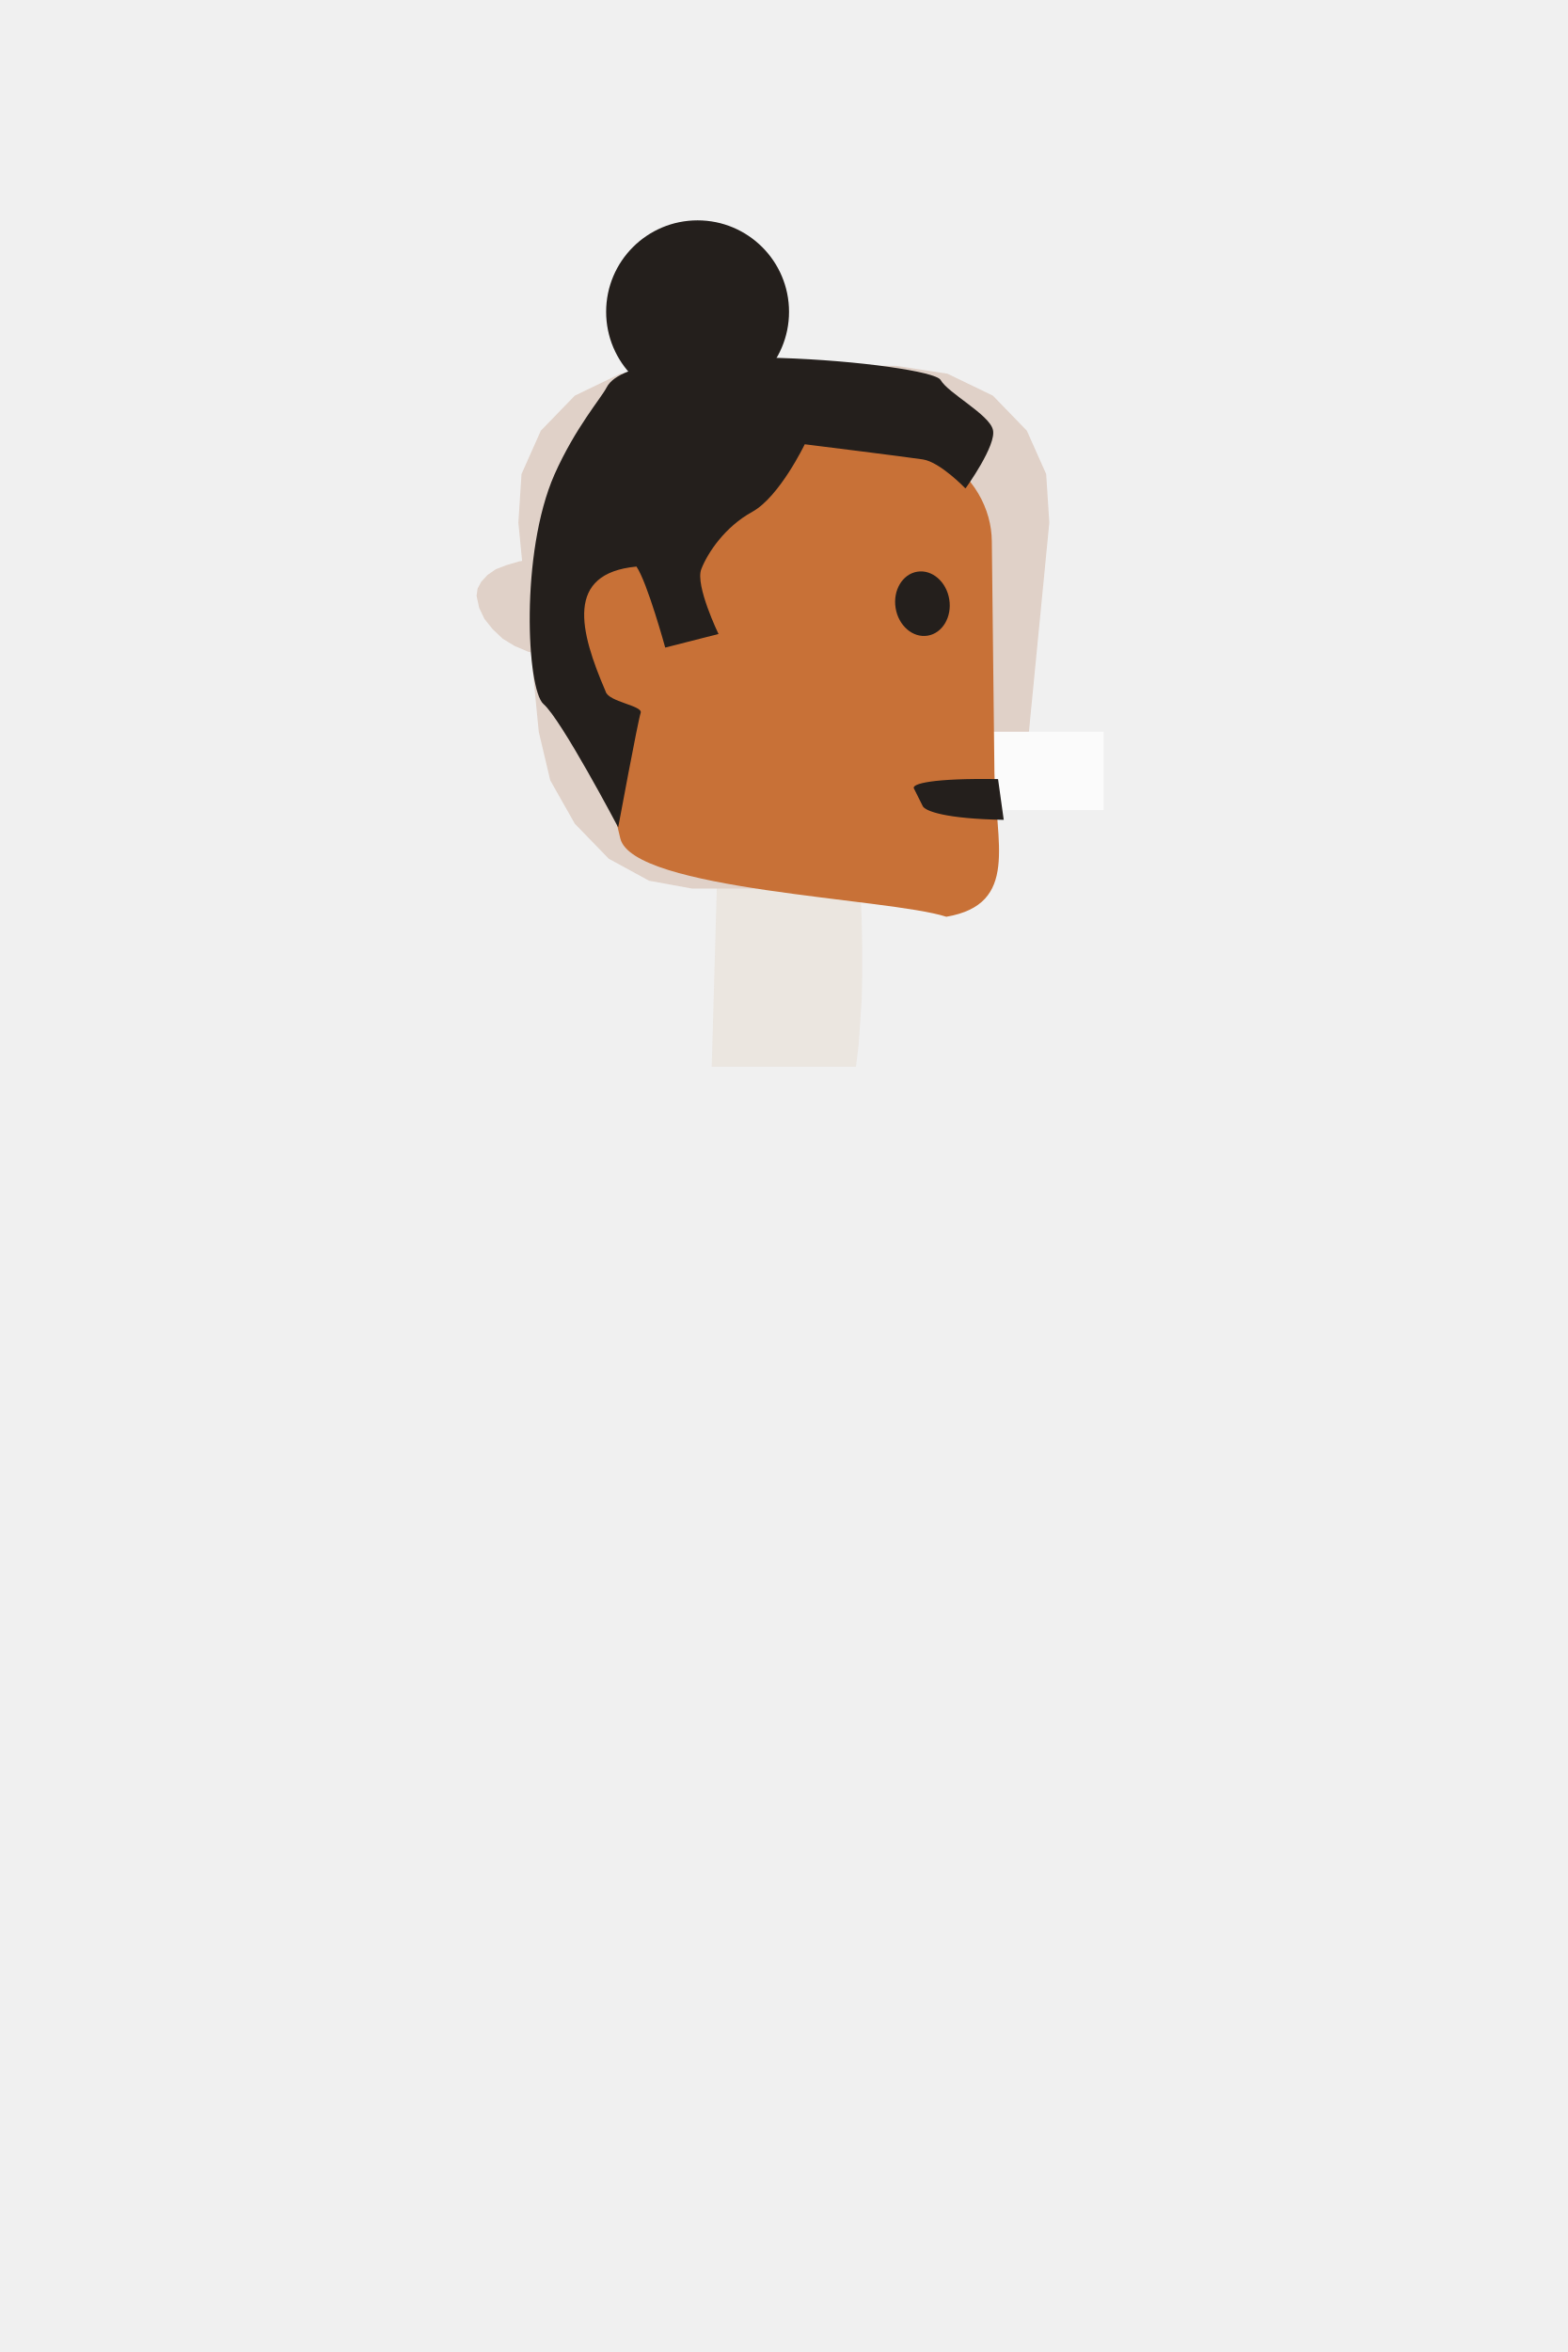
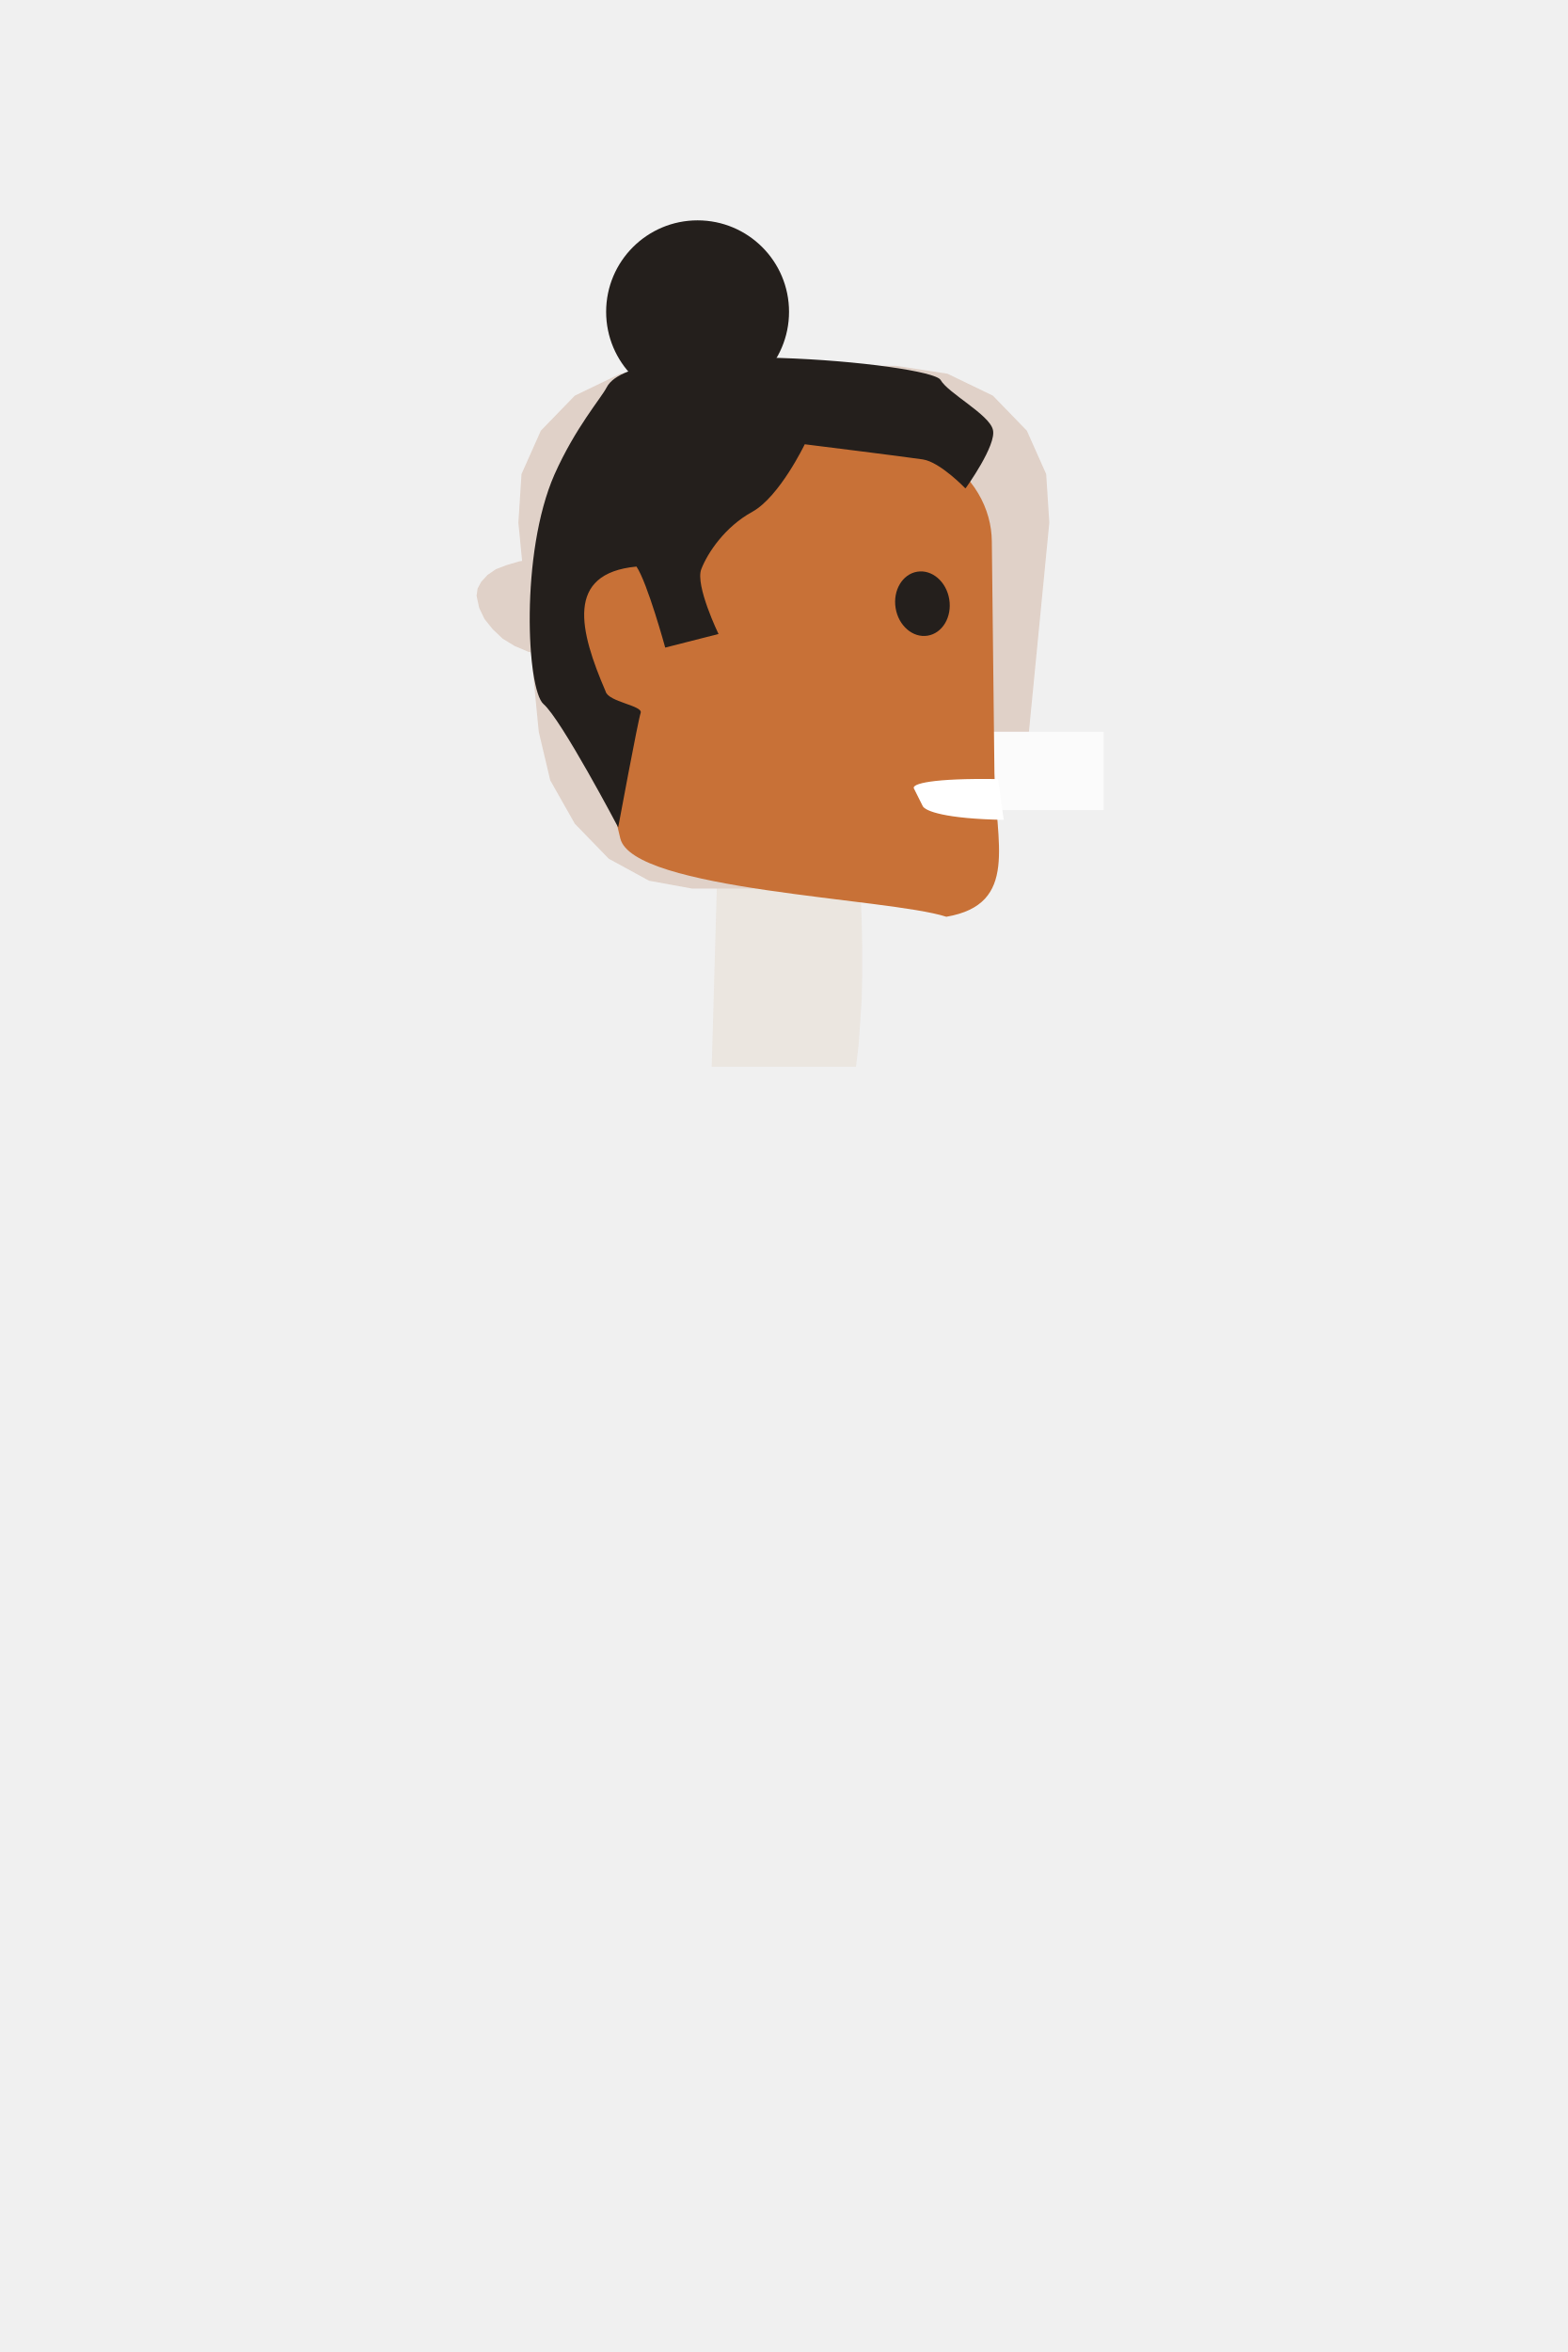
<svg xmlns="http://www.w3.org/2000/svg" width="600" height="900" viewBox="-1.5 -1.2 3 4.5" version="1.1" id="svg16944">
  <defs id="defs16948" />
  <g id="guide" opacity="0.7">
    <path d="M-0.138 0.841L-0.12 0.21L0.12 0.21L0.128 0.274L0.134 0.336L0.14 0.396L0.144 0.454L0.147 0.51L0.149 0.563L0.15 0.615L0.15 0.664L0.149 0.712L0.146 0.757L0.143 0.8L0.138 0.841Z" fill="#e8e1d9" id="path16926" />
    <path d="M-0.451 -0.131L-0.479 -0.13L-0.506 -0.126L-0.53 -0.119L-0.551 -0.111L-0.567 -0.1L-0.579 -0.087L-0.586 -0.074L-0.588 -0.06L-0.583 -0.037L-0.573 -0.016L-0.557 0.004L-0.538 0.022L-0.515 0.036L-0.489 0.047L-0.461 0.053L-0.433 0.055Z" fill="#d9c3b6" id="path16928" />
    <path d="M0.215 -0.5L0.313 -0.485L0.4 -0.443L0.465 -0.376L0.502 -0.293L0.508 -0.2L0.469 0.2L0.447 0.293L0.4 0.376L0.335 0.443L0.258 0.485L0.176 0.5L-0.176 0.5L-0.258 0.485L-0.335 0.443L-0.4 0.376L-0.447 0.293L-0.469 0.2L-0.508 -0.2L-0.502 -0.293L-0.465 -0.376L-0.4 -0.443L-0.313 -0.485L-0.215 -0.5Z" fill="#d9c3b6" id="path16930" />
    <path d="M0.215 -0.16L0.205 -0.123L0.178 -0.095L0.14 -0.085L0.103 -0.095L0.075 -0.123L0.065 -0.16L0.075 -0.197L0.102 -0.225L0.14 -0.235L0.178 -0.225L0.205 -0.198Z" fill="#ffffff" id="path16932" />
    <path d="M0.612 0.2L0.142 0.2L0.142 0.35L0.612 0.35Z" fill="#ffffff" id="path16934" />
    <path d="M-0.08 0H0.08M0 -0.08V0.08" stroke="#b04040" stroke-width="0.01" fill="none" id="path16936" />
  </g>
  <g id="back" />
  <g id="head">
    <path id="rect480-1-9-5" style="fill:#c87137;stroke-width:0.015;fill-opacity:1" d="m 0.311,0.554 c 0.14,-0.024 0.094,-0.142 0.092,-0.275 l -0.005,-0.443 c -0.001,-0.124 -0.132,-0.259 -0.449,-0.208 -0.317,0.051 -0.395,0.22 -0.366,0.34 l 0.104,0.436 c 0.024,0.1 0.513,0.114 0.624,0.15 z" />
    <circle style="fill:#241f1c;fill-opacity:1;stroke-width:0.015" id="path17928" cx="-0.219" cy="-0.627" r="0.175" transform="translate(0.05393185,0.0235952)" />
    <ellipse style="fill:#241f1c;stroke-width:0.015" id="path639-4-0-5-4" cx="0.269" cy="-0.002" rx="0.052" ry="0.062" transform="rotate(-9.201606)" />
    <path style="fill:#241f1c;fill-opacity:1;stroke-width:0.015" d="m 0.348,-0.266 c 0,0 0.06,-0.083 0.052,-0.112 -0.007,-0.029 -0.086,-0.07 -0.1,-0.095 -0.018,-0.032 -0.588,-0.085 -0.639,0.014 -0.01,0.02 -0.06,0.077 -0.1,0.167 -0.066,0.15 -0.053,0.411 -0.021,0.439 0.034,0.029 0.143,0.236 0.143,0.236 0,0 0.038,-0.205 0.043,-0.219 0.005,-0.014 -0.062,-0.021 -0.067,-0.041 -0.05,-0.116 -0.078,-0.226 0.059,-0.239 0.021,0.031 0.055,0.155 0.055,0.155 l 0.102,-0.026 c 0,0 -0.045,-0.093 -0.033,-0.124 0.012,-0.031 0.045,-0.081 0.098,-0.11 0.052,-0.029 0.1,-0.129 0.1,-0.129 0,0 0.193,0.024 0.226,0.029 0.033,0.005 0.081,0.055 0.081,0.055 z" id="path658" />
  </g>
  <g id="mouth-1" transform="translate(0.05393187,0.02359519)">
-     <path id="rect480-1-8-3-0-4" style="fill:#241f1c;fill-opacity:1;stroke-width:0.015" d="M 0.367,0.346 0.356,0.267 c -0.126,-0.002 -0.166,0.009 -0.161,0.018 l 0.017,0.034 c 0.005,0.009 0.042,0.024 0.155,0.026 z" />
+     <path id="rect480-1-8-3-0-4" style="fill:#ffffff;fill-opacity:1;stroke-width:0.015" d="M 0.367,0.346 0.356,0.267 c -0.126,-0.002 -0.166,0.009 -0.161,0.018 l 0.017,0.034 c 0.005,0.009 0.042,0.024 0.155,0.026 z" />
  </g>
  <g id="mouth-2" style="display:none">
-     <path id="rect480-1-8-3-0-3" style="fill:#241f1c;fill-opacity:1;stroke-width:0.015" d="m 0.423,0.406 -0.01,-0.138 c -0.111,-0.004 -0.146,0.015 -0.142,0.032 l 0.015,0.061 c 0.004,0.017 0.037,0.042 0.137,0.046 z" />
+     <path id="rect480-1-8-3-0-3" style="fill:#ffffff;fill-opacity:1;stroke-width:0.015" d="m 0.423,0.406 -0.01,-0.138 c -0.111,-0.004 -0.146,0.015 -0.142,0.032 l 0.015,0.061 c 0.004,0.017 0.037,0.042 0.137,0.046 z" />
  </g>
  <g id="mouth-3" style="display:none">
-     <path id="rect480-1-8-3-0" style="fill:#241f1c;fill-opacity:1;stroke-width:0.015" d="M 0.418,0.439 0.402,0.156 c -0.18,-0.009 -0.216,0.064 -0.213,0.099 l 0.008,0.09 c 0.003,0.035 0.06,0.086 0.222,0.093 z" />
+     <path id="rect480-1-8-3-0" style="fill:#ffffff;fill-opacity:1;stroke-width:0.015" d="M 0.418,0.439 0.402,0.156 c -0.18,-0.009 -0.216,0.064 -0.213,0.099 l 0.008,0.09 c 0.003,0.035 0.06,0.086 0.222,0.093 z" />
  </g>
</svg>
